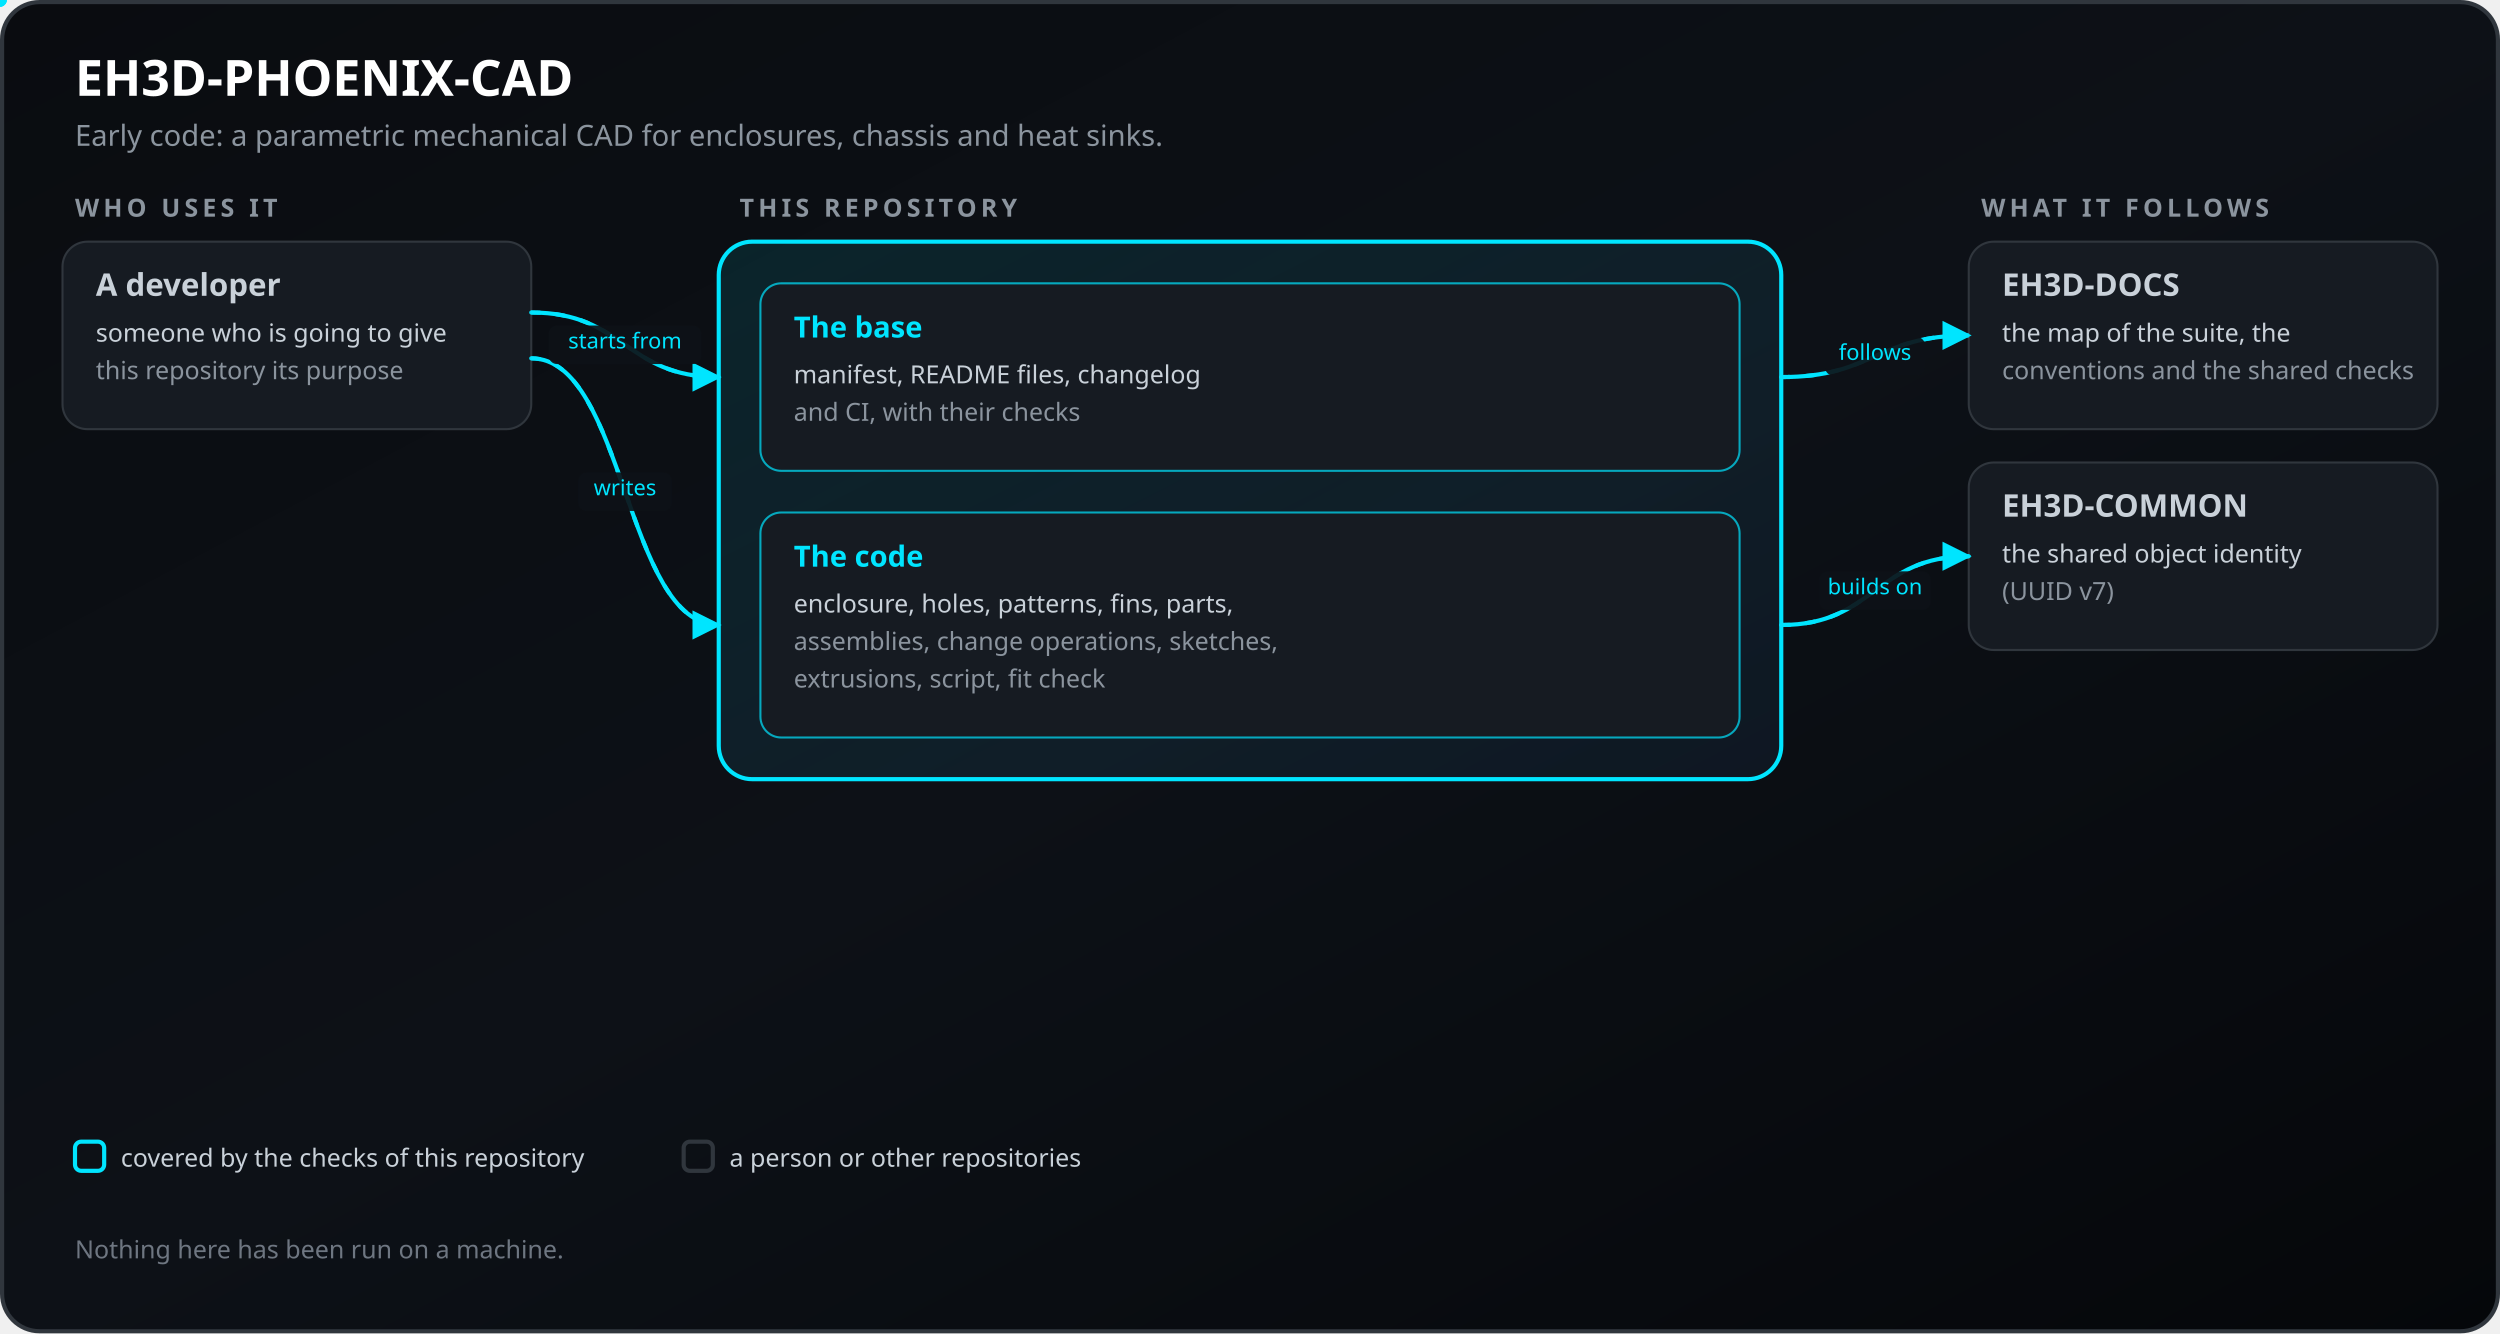
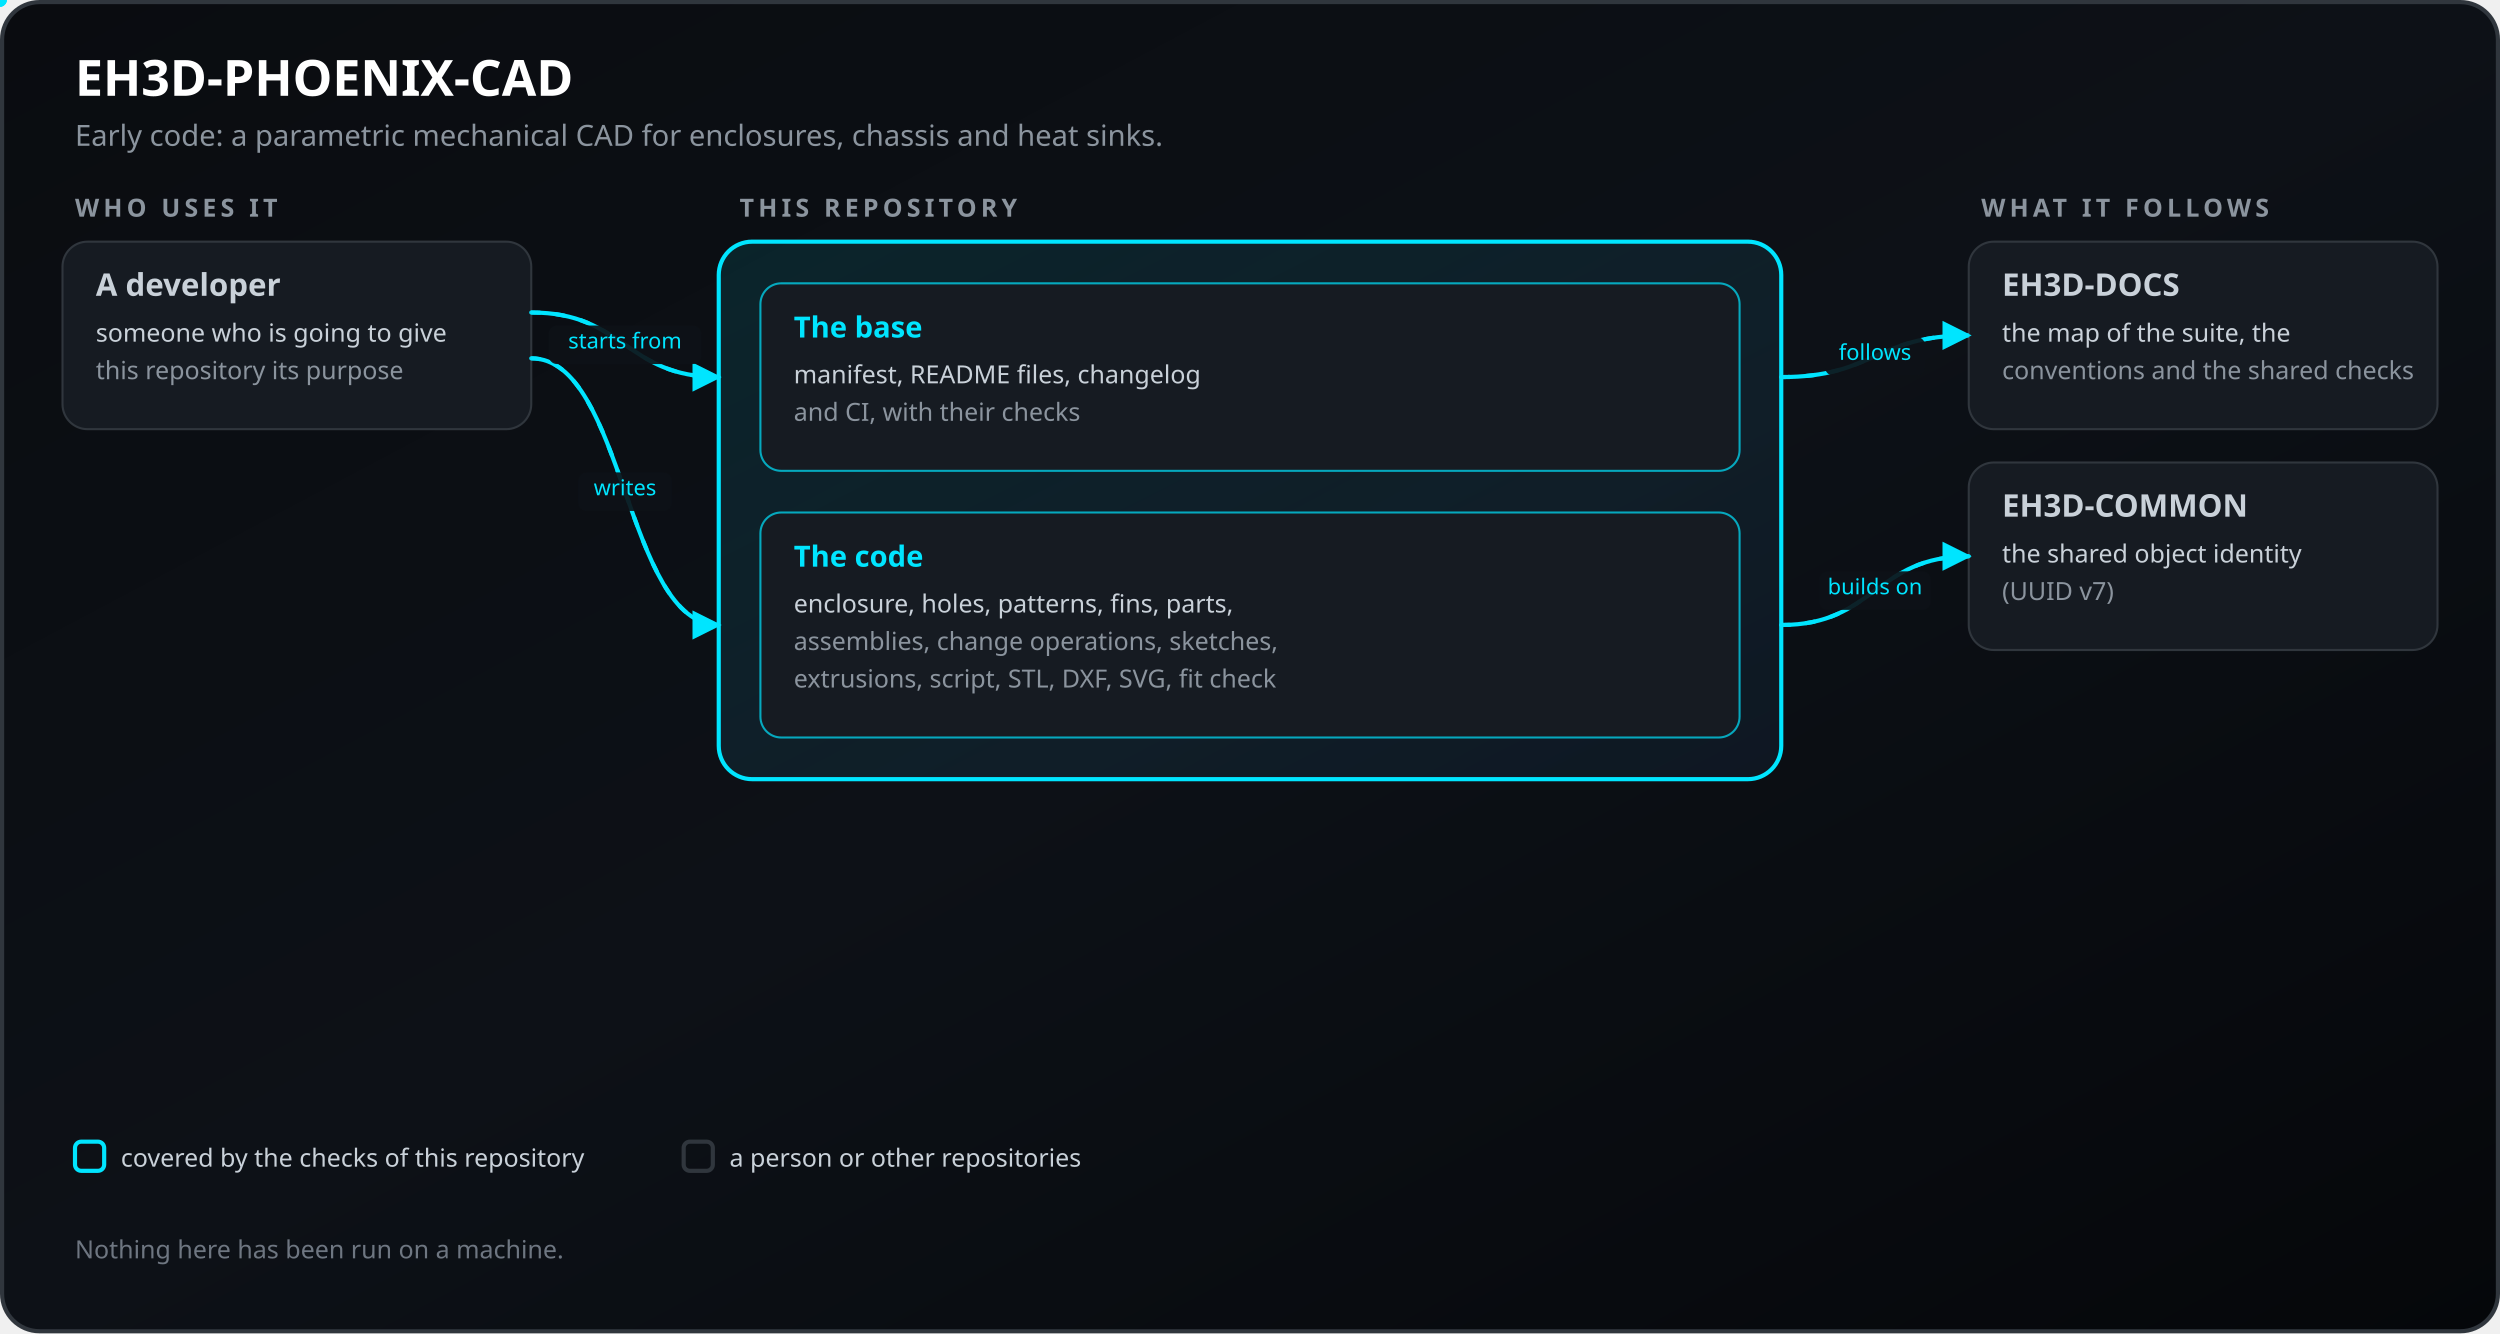
<svg xmlns="http://www.w3.org/2000/svg" viewBox="0 0 1200 640" width="1200" height="640" role="img" aria-labelledby="t d" font-family="'Segoe UI','Noto Sans','Noto Sans CJK SC','Microsoft YaHei','Yu Gothic','Helvetica Neue',Helvetica,Arial,sans-serif">
  <defs>
    <linearGradient id="bg" x1="0" y1="0" x2="1" y2="1">
      <stop offset="0" stop-color="#0A0C10" />
      <stop offset="0.5" stop-color="#0D1117" />
      <stop offset="1" stop-color="#05070A" />
    </linearGradient>
    <linearGradient id="card" x1="0" y1="0" x2="1" y2="1">
      <stop offset="0" stop-color="#121821" />
      <stop offset="1" stop-color="#0B0F15" />
    </linearGradient>
    <linearGradient id="line" x1="0" y1="0" x2="1" y2="0">
      <stop offset="0" stop-color="#00E5FF" />
      <stop offset="1" stop-color="#FF0055" />
    </linearGradient>
    <filter id="glow" x="-50%" y="-50%" width="200%" height="200%">
      <feGaussianBlur stdDeviation="3" result="b" />
      <feMerge>
        <feMergeNode in="b" />
        <feMergeNode in="SourceGraphic" />
      </feMerge>
    </filter>
    <linearGradient id="svc" x1="0" y1="0" x2="1" y2="1">
      <stop offset="0" stop-color="#00E5FF" stop-opacity="0.10" />
      <stop offset="1" stop-color="#4DA3FF" stop-opacity="0.06" />
    </linearGradient>
    <marker id="m00E5FF" viewBox="0 0 10 10" refX="9" refY="5" markerWidth="7" markerHeight="7" orient="auto-start-reverse">
      <path d="M0 0L10 5L0 10z" fill="#00E5FF" />
    </marker>
    <marker id="m30363D" viewBox="0 0 10 10" refX="9" refY="5" markerWidth="7" markerHeight="7" orient="auto-start-reverse">
      <path d="M0 0L10 5L0 10z" fill="#8B949E" />
    </marker>
  </defs>
  <rect x="1" y="1" width="1198" height="638" rx="18" fill="url(#bg)" stroke="#30363D" stroke-width="2" />
  <text x="36" y="46" font-family="'Segoe UI','Noto Sans','Noto Sans CJK SC','Microsoft YaHei','Yu Gothic','Helvetica Neue',Helvetica,Arial,sans-serif" font-size="24" font-weight="700" fill="#FFFFFF" text-anchor="start">EH3D-PHOENIX-CAD</text>
  <text x="36" y="70" font-family="'Segoe UI','Noto Sans','Noto Sans CJK SC','Microsoft YaHei','Yu Gothic','Helvetica Neue',Helvetica,Arial,sans-serif" font-size="14" font-weight="400" fill="#8B949E" text-anchor="start">Early code: a parametric mechanical CAD for enclosures, chassis and heat sinks.</text>
  <text x="36" y="104" font-family="'Segoe UI','Noto Sans','Noto Sans CJK SC','Microsoft YaHei','Yu Gothic','Helvetica Neue',Helvetica,Arial,sans-serif" font-size="12" font-weight="700" fill="#8B949E" text-anchor="start" letter-spacing="2">WHO USES IT</text>
  <text x="355" y="104" font-family="'Segoe UI','Noto Sans','Noto Sans CJK SC','Microsoft YaHei','Yu Gothic','Helvetica Neue',Helvetica,Arial,sans-serif" font-size="12" font-weight="700" fill="#8B949E" text-anchor="start" letter-spacing="2">THIS REPOSITORY</text>
  <text x="951" y="104" font-family="'Segoe UI','Noto Sans','Noto Sans CJK SC','Microsoft YaHei','Yu Gothic','Helvetica Neue',Helvetica,Arial,sans-serif" font-size="12" font-weight="700" fill="#8B949E" text-anchor="start" letter-spacing="2">WHAT IT FOLLOWS</text>
  <rect x="345" y="116" width="510" height="258" rx="16" fill="url(#svc)" stroke="#00E5FF" stroke-width="2">
    <animate attributeName="stroke-opacity" values="0.55;1;0.55" dur="4s" repeatCount="indefinite" />
  </rect>
  <rect x="30" y="116" width="225" height="90" rx="12" fill="#161B22" stroke="#30363D" stroke-width="1" />
  <text x="46" y="142" font-family="'Segoe UI','Noto Sans','Noto Sans CJK SC','Microsoft YaHei','Yu Gothic','Helvetica Neue',Helvetica,Arial,sans-serif" font-size="15" font-weight="700" fill="#C9D1D9" text-anchor="start">A developer</text>
  <text x="46" y="164" font-family="'Segoe UI','Noto Sans','Noto Sans CJK SC','Microsoft YaHei','Yu Gothic','Helvetica Neue',Helvetica,Arial,sans-serif" font-size="12" font-weight="400" fill="#C9D1D9" text-anchor="start">someone who is going to give</text>
  <text x="46" y="182" font-family="'Segoe UI','Noto Sans','Noto Sans CJK SC','Microsoft YaHei','Yu Gothic','Helvetica Neue',Helvetica,Arial,sans-serif" font-size="12" font-weight="400" fill="#8B949E" text-anchor="start">this repository its purpose</text>
  <rect x="365" y="136" width="470" height="90" rx="10" fill="#161B22" stroke="#00E5FF" stroke-width="1" stroke-opacity="0.7">
    <animate attributeName="stroke-opacity" values="0.45;1;0.45;0.45" keyTimes="0;0.08;0.2;1" dur="6s" begin="0s" repeatCount="indefinite" />
    <animate attributeName="stroke-width" values="1;2.4;1;1" keyTimes="0;0.08;0.2;1" dur="6s" begin="0s" repeatCount="indefinite" />
  </rect>
  <text x="381" y="162" font-family="'Segoe UI','Noto Sans','Noto Sans CJK SC','Microsoft YaHei','Yu Gothic','Helvetica Neue',Helvetica,Arial,sans-serif" font-size="14" font-weight="700" fill="#00E5FF" text-anchor="start">The base</text>
  <text x="381" y="184" font-family="'Segoe UI','Noto Sans','Noto Sans CJK SC','Microsoft YaHei','Yu Gothic','Helvetica Neue',Helvetica,Arial,sans-serif" font-size="12" font-weight="400" fill="#C9D1D9" text-anchor="start">manifest, README files, changelog</text>
  <text x="381" y="202" font-family="'Segoe UI','Noto Sans','Noto Sans CJK SC','Microsoft YaHei','Yu Gothic','Helvetica Neue',Helvetica,Arial,sans-serif" font-size="12" font-weight="400" fill="#8B949E" text-anchor="start">and CI, with their checks</text>
  <rect x="365" y="246" width="470" height="108" rx="10" fill="#161B22" stroke="#00E5FF" stroke-width="1" stroke-opacity="0.7">
    <animate attributeName="stroke-opacity" values="0.45;1;0.45;0.45" keyTimes="0;0.08;0.2;1" dur="6s" begin="1s" repeatCount="indefinite" />
    <animate attributeName="stroke-width" values="1;2.4;1;1" keyTimes="0;0.08;0.2;1" dur="6s" begin="1s" repeatCount="indefinite" />
  </rect>
  <text x="381" y="272" font-family="'Segoe UI','Noto Sans','Noto Sans CJK SC','Microsoft YaHei','Yu Gothic','Helvetica Neue',Helvetica,Arial,sans-serif" font-size="14" font-weight="700" fill="#00E5FF" text-anchor="start">The code</text>
  <text x="381" y="294" font-family="'Segoe UI','Noto Sans','Noto Sans CJK SC','Microsoft YaHei','Yu Gothic','Helvetica Neue',Helvetica,Arial,sans-serif" font-size="12" font-weight="400" fill="#C9D1D9" text-anchor="start">enclosure, holes, patterns, fins, parts,</text>
  <text x="381" y="312" font-family="'Segoe UI','Noto Sans','Noto Sans CJK SC','Microsoft YaHei','Yu Gothic','Helvetica Neue',Helvetica,Arial,sans-serif" font-size="12" font-weight="400" fill="#8B949E" text-anchor="start">assemblies, change operations, sketches,</text>
-   <text x="381" y="330" font-family="'Segoe UI','Noto Sans','Noto Sans CJK SC','Microsoft YaHei','Yu Gothic','Helvetica Neue',Helvetica,Arial,sans-serif" font-size="12" font-weight="400" fill="#8B949E" text-anchor="start">extrusions, script, fit check</text>
+   <text x="381" y="330" font-family="'Segoe UI','Noto Sans','Noto Sans CJK SC','Microsoft YaHei','Yu Gothic','Helvetica Neue',Helvetica,Arial,sans-serif" font-size="12" font-weight="400" fill="#8B949E" text-anchor="start">extrusions, script, STL, DXF, SVG, fit check</text>
  <rect x="945" y="116" width="225" height="90" rx="12" fill="#161B22" stroke="#30363D" stroke-width="1" />
  <text x="961" y="142" font-family="'Segoe UI','Noto Sans','Noto Sans CJK SC','Microsoft YaHei','Yu Gothic','Helvetica Neue',Helvetica,Arial,sans-serif" font-size="15" font-weight="700" fill="#C9D1D9" text-anchor="start">EH3D-DOCS</text>
  <text x="961" y="164" font-family="'Segoe UI','Noto Sans','Noto Sans CJK SC','Microsoft YaHei','Yu Gothic','Helvetica Neue',Helvetica,Arial,sans-serif" font-size="12" font-weight="400" fill="#C9D1D9" text-anchor="start">the map of the suite, the</text>
  <text x="961" y="182" font-family="'Segoe UI','Noto Sans','Noto Sans CJK SC','Microsoft YaHei','Yu Gothic','Helvetica Neue',Helvetica,Arial,sans-serif" font-size="12" font-weight="400" fill="#8B949E" text-anchor="start">conventions and the shared checks</text>
  <rect x="945" y="222" width="225" height="90" rx="12" fill="#161B22" stroke="#30363D" stroke-width="1" />
  <text x="961" y="248" font-family="'Segoe UI','Noto Sans','Noto Sans CJK SC','Microsoft YaHei','Yu Gothic','Helvetica Neue',Helvetica,Arial,sans-serif" font-size="15" font-weight="700" fill="#C9D1D9" text-anchor="start">EH3D-COMMON</text>
  <text x="961" y="270" font-family="'Segoe UI','Noto Sans','Noto Sans CJK SC','Microsoft YaHei','Yu Gothic','Helvetica Neue',Helvetica,Arial,sans-serif" font-size="12" font-weight="400" fill="#C9D1D9" text-anchor="start">the shared object identity</text>
  <text x="961" y="288" font-family="'Segoe UI','Noto Sans','Noto Sans CJK SC','Microsoft YaHei','Yu Gothic','Helvetica Neue',Helvetica,Arial,sans-serif" font-size="12" font-weight="400" fill="#8B949E" text-anchor="start">(UUID v7)</text>
  <path id="p0" d="M255 150 C300 150 300 181 345 181" stroke="#00E5FF" stroke-width="2" fill="none" marker-end="url(#m00E5FF)" />
  <path d="M255 150 C300 150 300 181 345 181" stroke="#00E5FF" stroke-width="2" fill="none" stroke-linecap="round" stroke-dasharray="4 8" opacity="0.95">
    <animate attributeName="stroke-dashoffset" from="0" to="-24" dur="1.2s" repeatCount="indefinite" />
  </path>
  <circle r="3.2" fill="#00E5FF">
    <animateMotion dur="1.8s" begin="0.00s" repeatCount="indefinite">
      <mpath href="#p0" />
    </animateMotion>
    <animate attributeName="opacity" values="0;1;1;0" keyTimes="0;0.15;0.85;1" dur="1.8s" begin="0.00s" repeatCount="indefinite" />
  </circle>
  <path id="p1" d="M855 181 C900 181 900 161 945 161" stroke="#00E5FF" stroke-width="2" fill="none" marker-end="url(#m00E5FF)" />
  <path d="M855 181 C900 181 900 161 945 161" stroke="#00E5FF" stroke-width="2" fill="none" stroke-linecap="round" stroke-dasharray="4 8" opacity="0.95">
    <animate attributeName="stroke-dashoffset" from="0" to="-24" dur="1.2s" repeatCount="indefinite" />
  </path>
  <circle r="3.2" fill="#00E5FF">
    <animateMotion dur="1.8s" begin="0.35s" repeatCount="indefinite">
      <mpath href="#p1" />
    </animateMotion>
    <animate attributeName="opacity" values="0;1;1;0" keyTimes="0;0.15;0.85;1" dur="1.8s" begin="0.35s" repeatCount="indefinite" />
  </circle>
  <path id="p2" d="M255 172 C300 172 300 300 345 300" stroke="#00E5FF" stroke-width="2" fill="none" marker-end="url(#m00E5FF)" />
  <path d="M255 172 C300 172 300 300 345 300" stroke="#00E5FF" stroke-width="2" fill="none" stroke-linecap="round" stroke-dasharray="4 8" opacity="0.95">
    <animate attributeName="stroke-dashoffset" from="0" to="-24" dur="1.2s" repeatCount="indefinite" />
  </path>
  <circle r="3.2" fill="#00E5FF">
    <animateMotion dur="1.8s" begin="0.70s" repeatCount="indefinite">
      <mpath href="#p2" />
    </animateMotion>
    <animate attributeName="opacity" values="0;1;1;0" keyTimes="0;0.15;0.85;1" dur="1.8s" begin="0.70s" repeatCount="indefinite" />
  </circle>
  <path id="p3" d="M855 300 C900 300 900 267 945 267" stroke="#00E5FF" stroke-width="2" fill="none" marker-end="url(#m00E5FF)" />
  <path d="M855 300 C900 300 900 267 945 267" stroke="#00E5FF" stroke-width="2" fill="none" stroke-linecap="round" stroke-dasharray="4 8" opacity="0.95">
    <animate attributeName="stroke-dashoffset" from="0" to="-24" dur="1.2s" repeatCount="indefinite" />
  </path>
  <circle r="3.2" fill="#00E5FF">
    <animateMotion dur="1.8s" begin="1.05s" repeatCount="indefinite">
      <mpath href="#p3" />
    </animateMotion>
    <animate attributeName="opacity" values="0;1;1;0" keyTimes="0;0.15;0.85;1" dur="1.8s" begin="1.05s" repeatCount="indefinite" />
  </circle>
  <rect x="263.395" y="156.25" width="73.21" height="18.5" rx="4" fill="#0D1117" opacity="0.92" />
  <text x="300" y="167.25" font-family="'Segoe UI','Noto Sans','Noto Sans CJK SC','Microsoft YaHei','Yu Gothic','Helvetica Neue',Helvetica,Arial,sans-serif" font-size="10.5" font-weight="400" fill="#00E5FF" text-anchor="middle">starts from</text>
  <rect x="875.995" y="161.75" width="48.01" height="18.5" rx="4" fill="#0D1117" opacity="0.92" />
  <text x="900" y="172.75" font-family="'Segoe UI','Noto Sans','Noto Sans CJK SC','Microsoft YaHei','Yu Gothic','Helvetica Neue',Helvetica,Arial,sans-serif" font-size="10.5" font-weight="400" fill="#00E5FF" text-anchor="middle">follows</text>
  <rect x="277.57" y="226.75" width="44.86" height="18.5" rx="4" fill="#0D1117" opacity="0.92" />
  <text x="300" y="237.75" font-family="'Segoe UI','Noto Sans','Noto Sans CJK SC','Microsoft YaHei','Yu Gothic','Helvetica Neue',Helvetica,Arial,sans-serif" font-size="10.5" font-weight="400" fill="#00E5FF" text-anchor="middle">writes</text>
  <rect x="873.265" y="274.25" width="53.47" height="18.5" rx="4" fill="#0D1117" opacity="0.92" />
  <text x="900" y="285.25" font-family="'Segoe UI','Noto Sans','Noto Sans CJK SC','Microsoft YaHei','Yu Gothic','Helvetica Neue',Helvetica,Arial,sans-serif" font-size="10.5" font-weight="400" fill="#00E5FF" text-anchor="middle">builds on</text>
  <rect x="36" y="548" width="14" height="14" rx="3" fill="none" stroke="#00E5FF" stroke-width="2" />
  <text x="58" y="560" font-family="'Segoe UI','Noto Sans','Noto Sans CJK SC','Microsoft YaHei','Yu Gothic','Helvetica Neue',Helvetica,Arial,sans-serif" font-size="12" font-weight="400" fill="#C9D1D9" text-anchor="start">covered by the checks of this repository</text>
  <rect x="328.16" y="548" width="14" height="14" rx="3" fill="none" stroke="#30363D" stroke-width="2" />
  <text x="350.16" y="560" font-family="'Segoe UI','Noto Sans','Noto Sans CJK SC','Microsoft YaHei','Yu Gothic','Helvetica Neue',Helvetica,Arial,sans-serif" font-size="12" font-weight="400" fill="#C9D1D9" text-anchor="start">a person or other repositories</text>
  <text x="36" y="604" font-family="'Segoe UI','Noto Sans','Noto Sans CJK SC','Microsoft YaHei','Yu Gothic','Helvetica Neue',Helvetica,Arial,sans-serif" font-size="12" font-weight="400" fill="#6E7681" text-anchor="start">Nothing here has been run on a machine.</text>
</svg>
